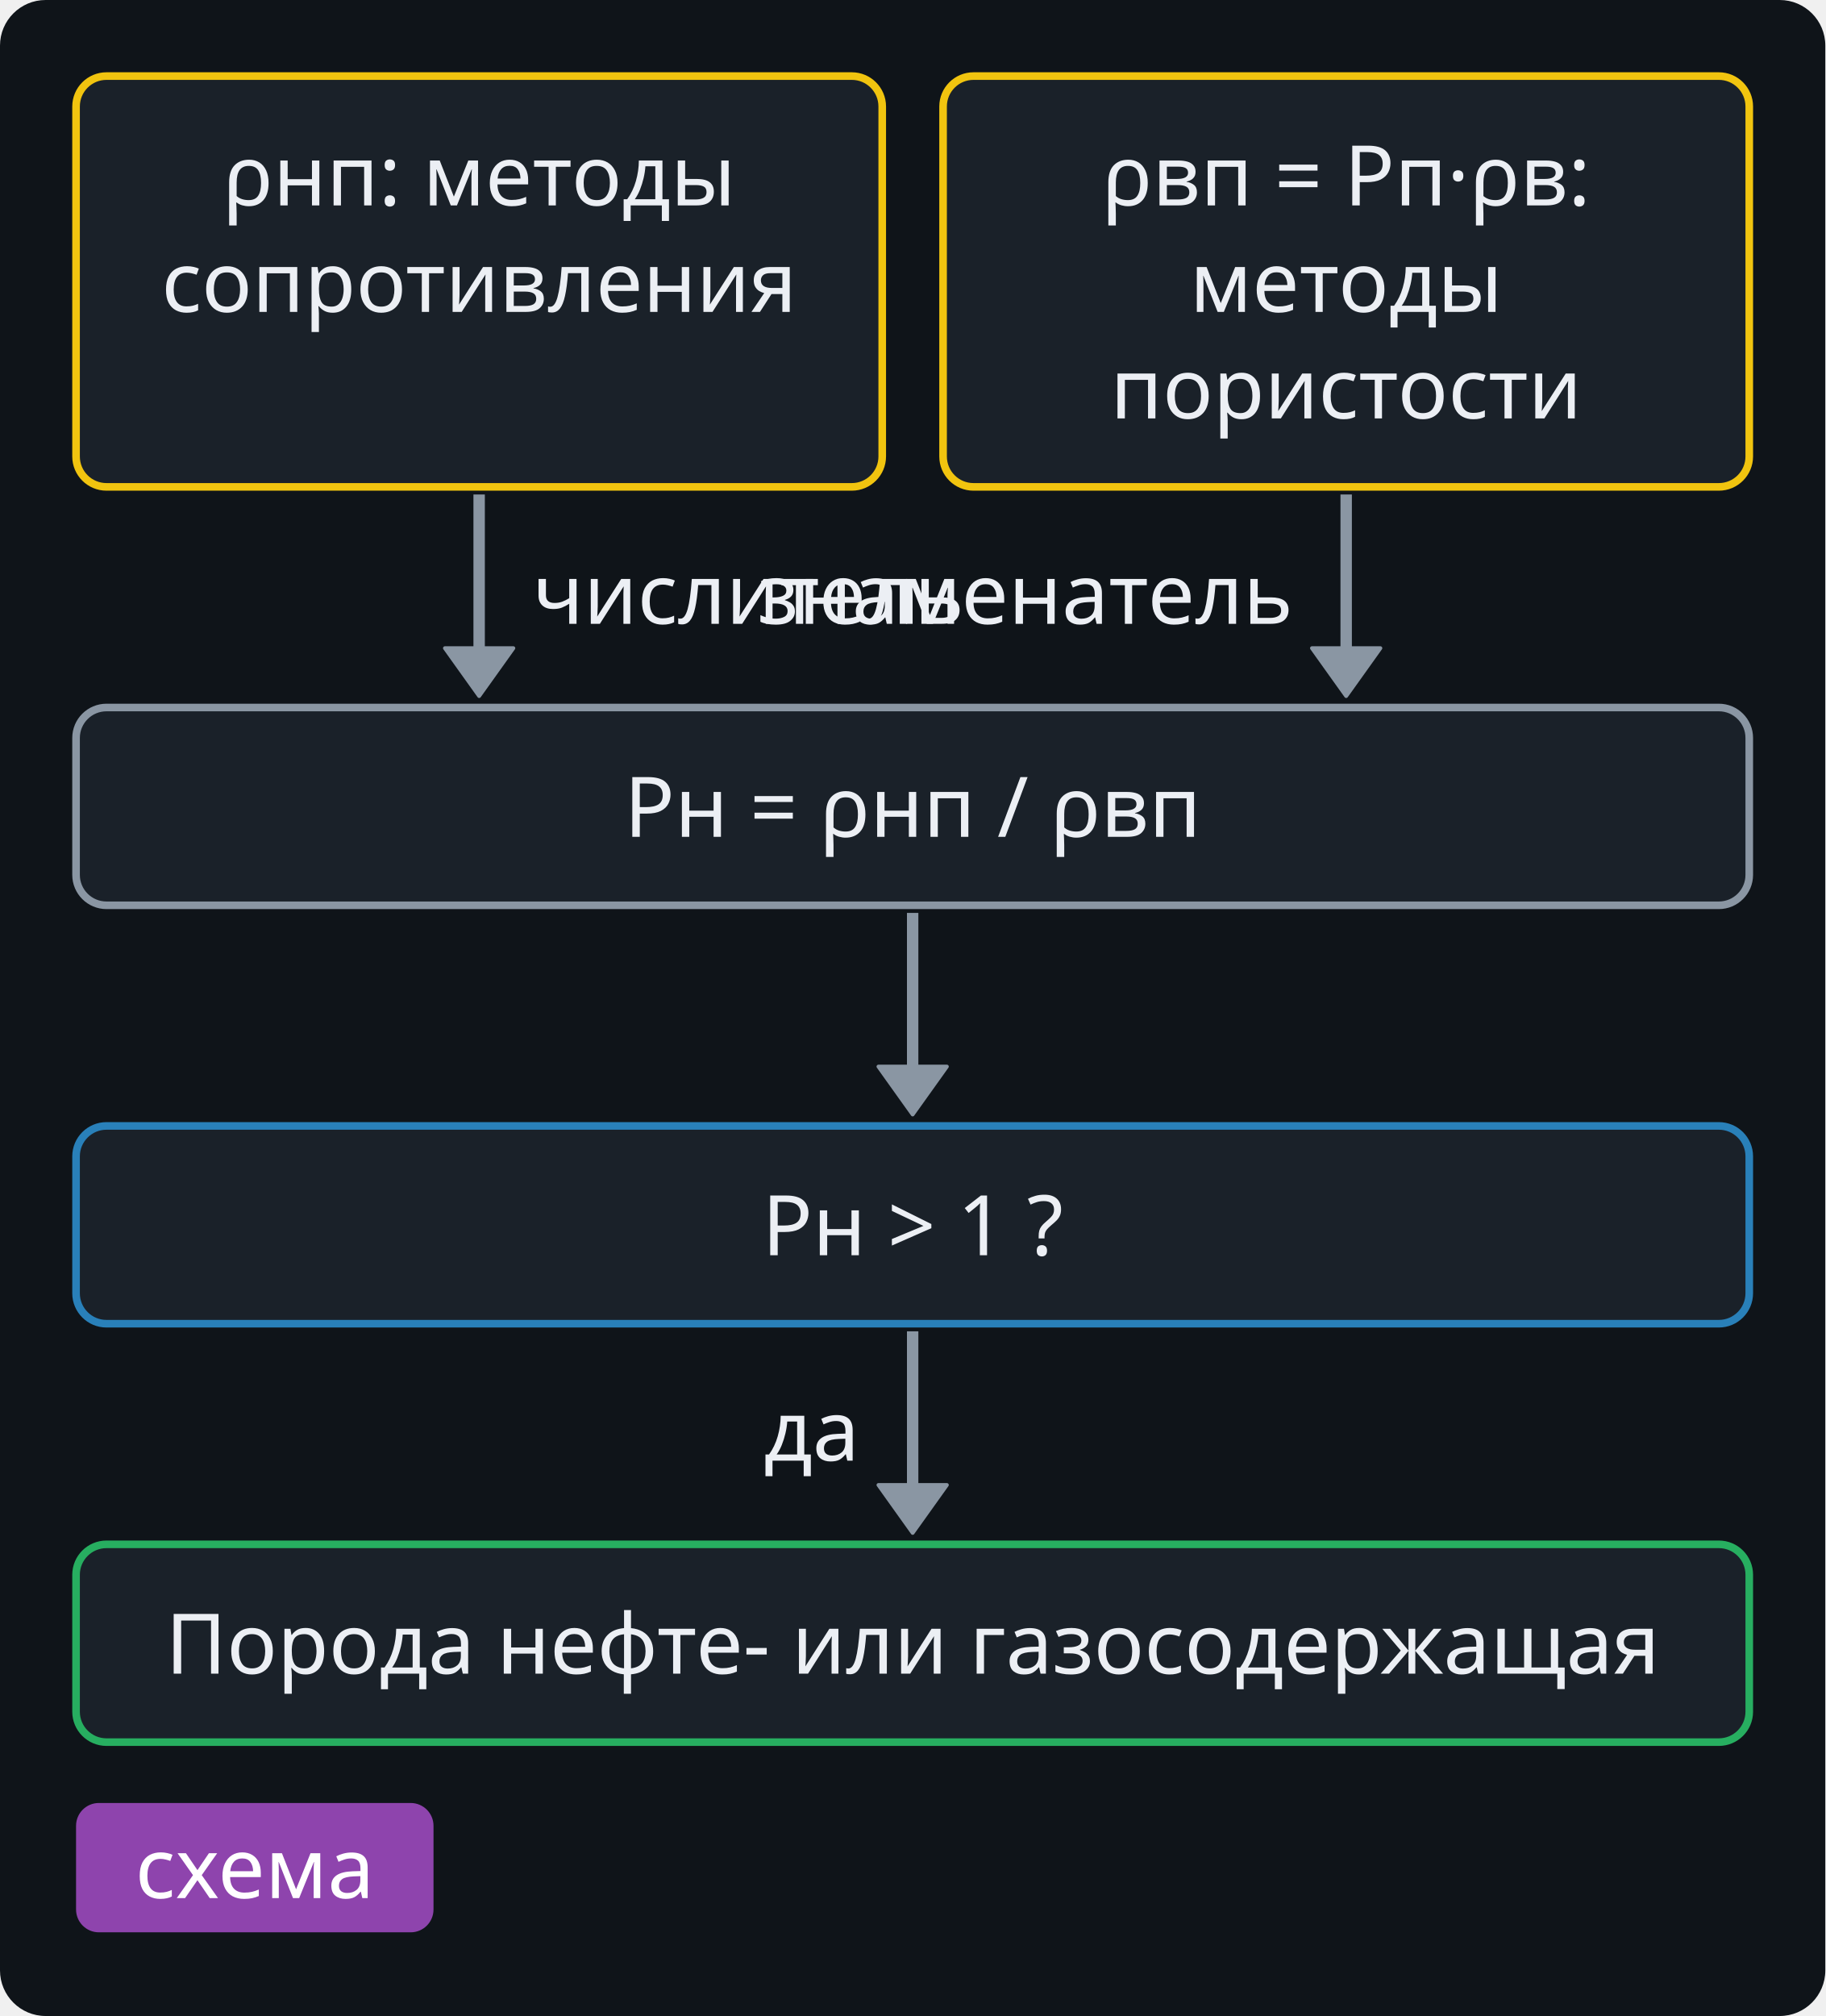
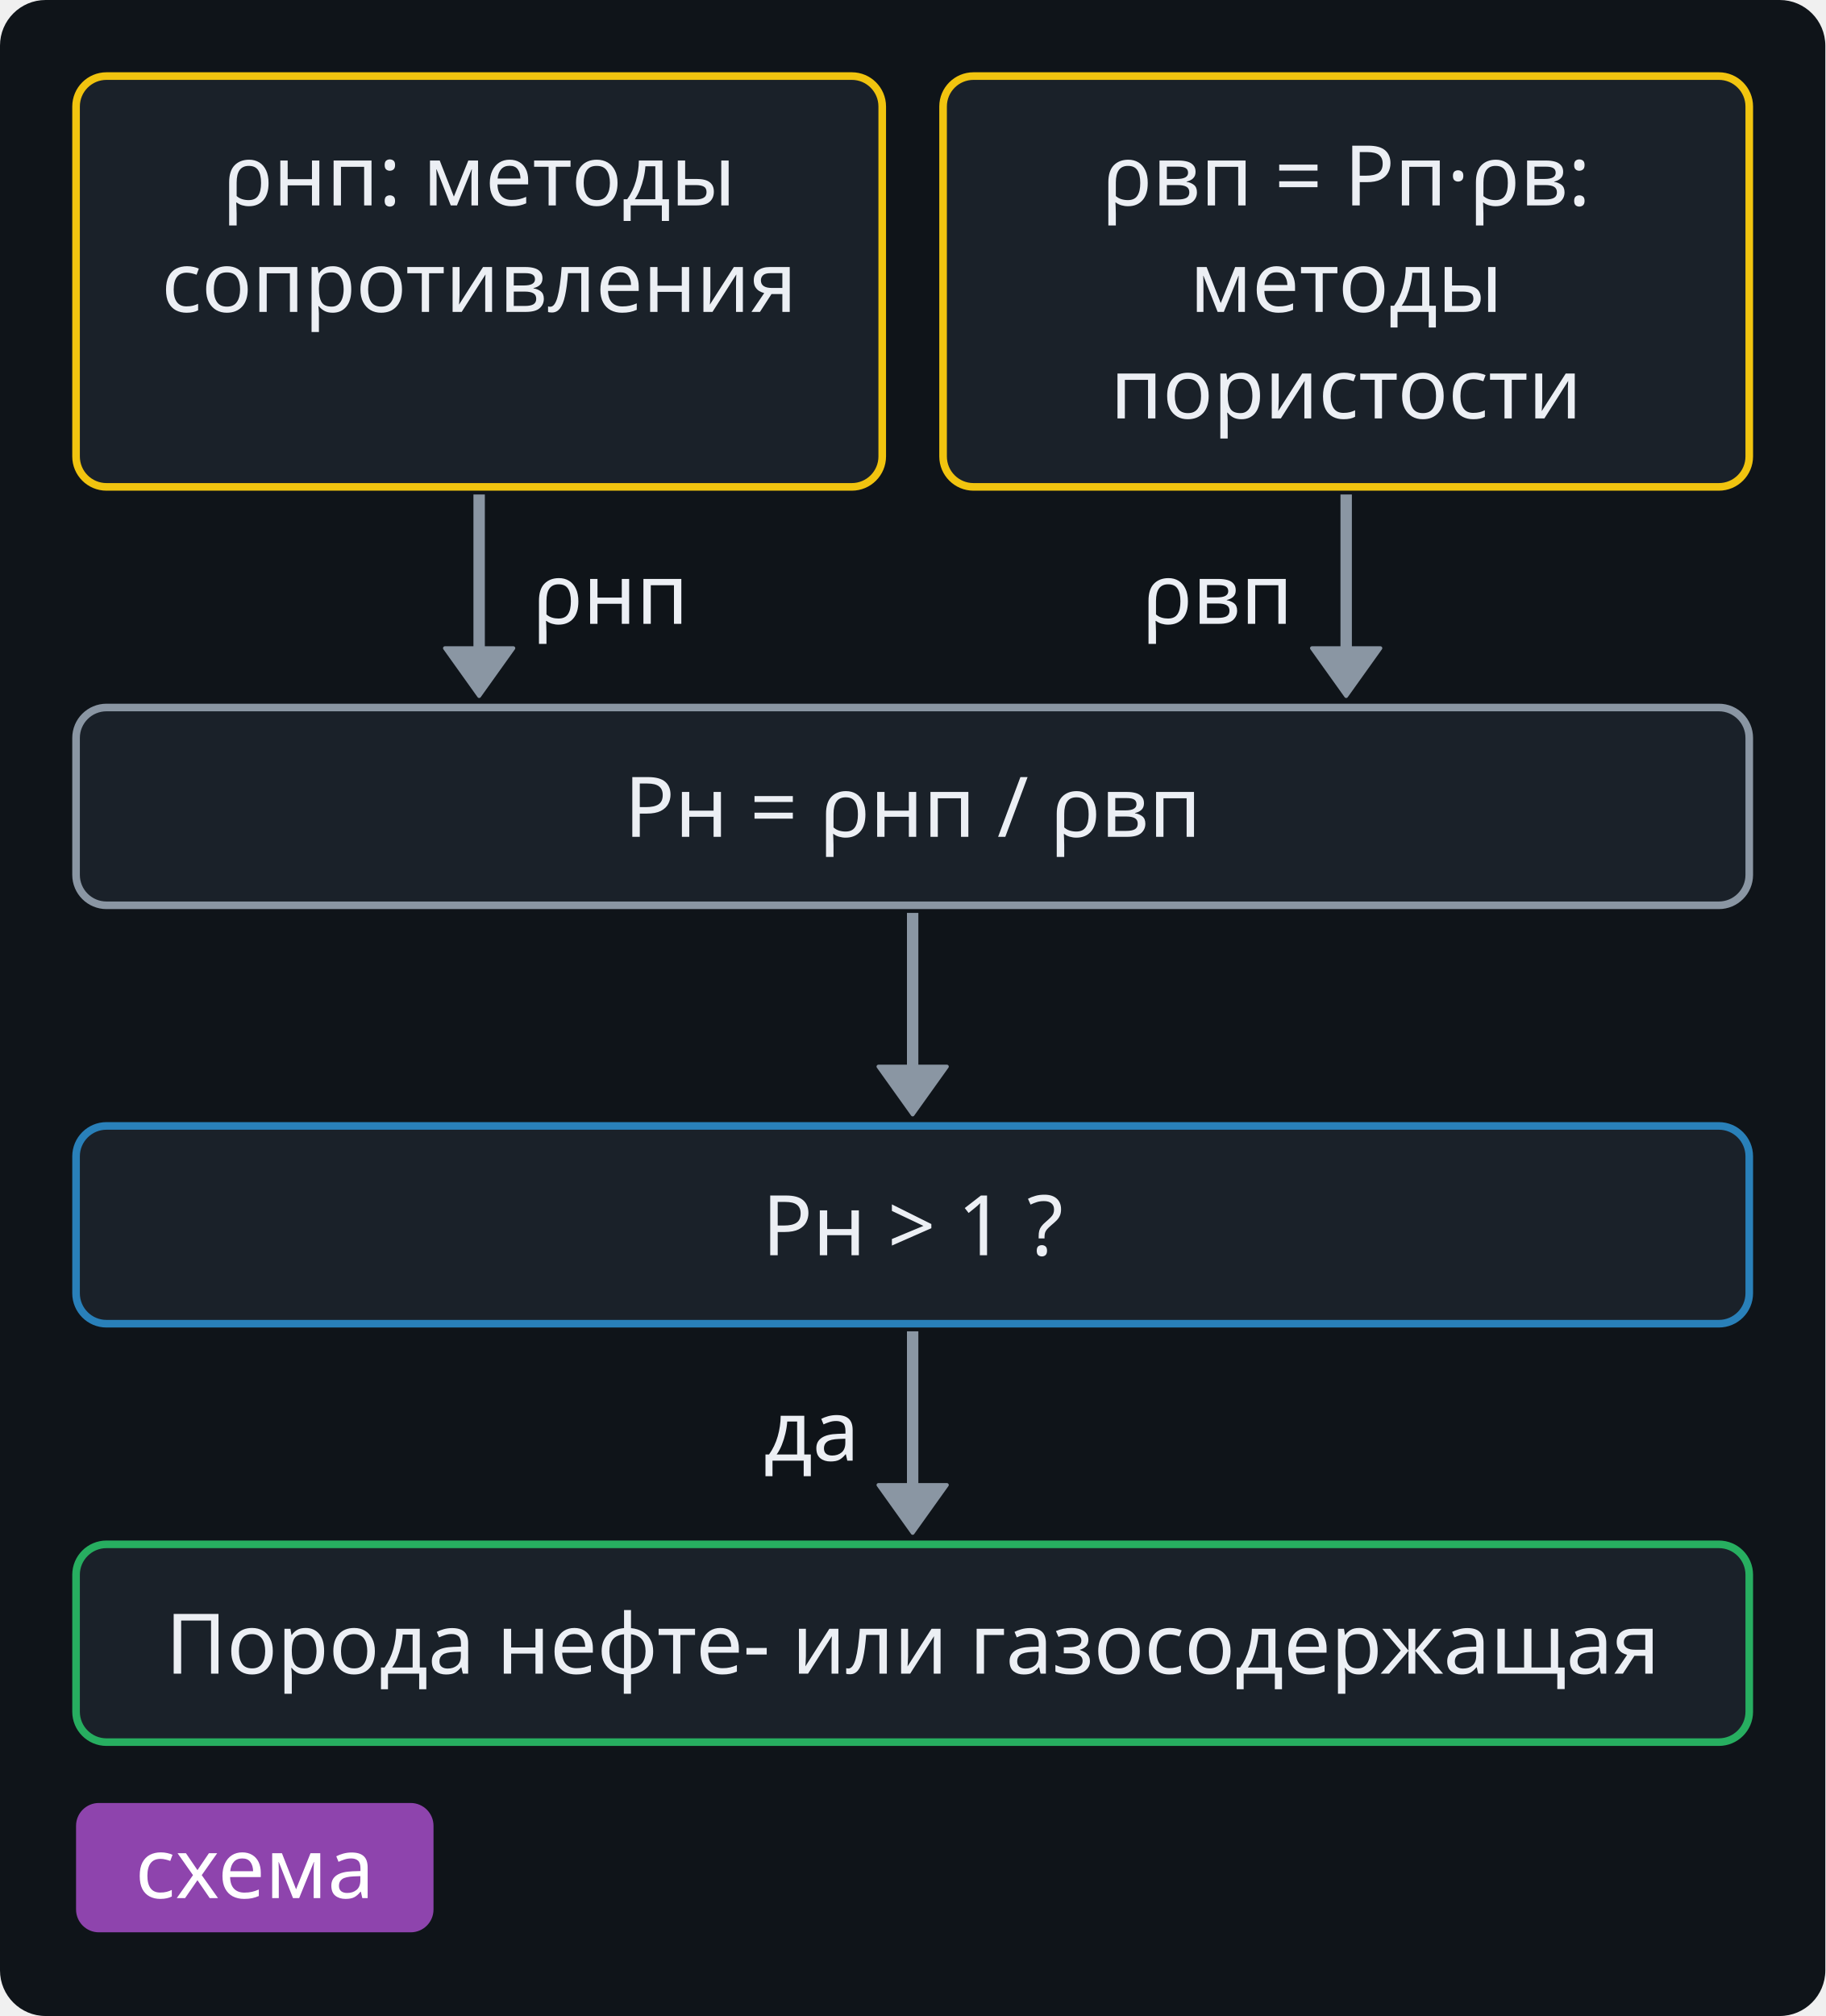
<svg xmlns="http://www.w3.org/2000/svg" viewBox="0 0 480 530" width="480" height="530" font-family="Segoe UI, sans-serif" role="img">
  <rect x="0.0" y="0.0" width="480.0" height="530.0" rx="12" fill="#0F1419" stroke="none" />
  <rect x="20.0" y="20.0" width="212.0" height="108.0" rx="8" fill="#1A2129" stroke="#F1C40F" stroke-width="2" />
  <text x="126.0" y="54.0" fill="#ECEFF4" font-size="22" font-weight="400" text-anchor="middle">ρнп: методы</text>
  <text x="126.0" y="82.0" fill="#ECEFF4" font-size="22" font-weight="400" text-anchor="middle">сопротивления</text>
  <rect x="248.0" y="20.0" width="212.0" height="108.0" rx="8" fill="#1A2129" stroke="#F1C40F" stroke-width="2" />
  <text x="354.0" y="54.0" fill="#ECEFF4" font-size="22" font-weight="400" text-anchor="middle">ρвп = Pп·ρв:</text>
  <text x="354.0" y="82.0" fill="#ECEFF4" font-size="22" font-weight="400" text-anchor="middle">методы</text>
  <text x="354.0" y="110.0" fill="#ECEFF4" font-size="22" font-weight="400" text-anchor="middle">пористости</text>
  <rect x="20.0" y="186.0" width="440.0" height="52.0" rx="8" fill="#1A2129" stroke="#8A96A3" stroke-width="2" />
  <text x="240.0" y="220.0" fill="#ECEFF4" font-size="22" font-weight="400" text-anchor="middle">Pн = ρнп / ρвп</text>
  <rect x="20.0" y="296.0" width="440.0" height="52.0" rx="8" fill="#1A2129" stroke="#2980B9" stroke-width="2" />
  <text x="240.0" y="330.0" fill="#ECEFF4" font-size="22" font-weight="400" text-anchor="middle">Pн &gt; 1 ?</text>
  <rect x="20.0" y="406.0" width="440.0" height="52.0" rx="8" fill="#1A2129" stroke="#27AE60" stroke-width="2" />
  <text x="240.0" y="440.0" fill="#ECEFF4" font-size="22" font-weight="400" text-anchor="middle">Порода нефте- или газосодержащая</text>
  <line x1="126.0" y1="130.0" x2="126.0" y2="170.4" stroke="#8A96A3" stroke-width="3" />
  <path d="M126.0,183.0 L117.0,170.4 L135.0,170.4 Z" fill="#8A96A3" stroke="#8A96A3" stroke-width="1" stroke-linejoin="round" />
-   <text x="140.0" y="164.0" fill="#ECEFF4" font-size="22" font-weight="400" text-anchor="start">числитель</text>
+   <text x="140.0" y="164.0" fill="#ECEFF4" font-size="22" font-weight="400" text-anchor="start">ρнп</text>
  <line x1="354.0" y1="130.0" x2="354.0" y2="170.4" stroke="#8A96A3" stroke-width="3" />
  <path d="M354.0,183.0 L345.0,170.4 L363.0,170.4 Z" fill="#8A96A3" stroke="#8A96A3" stroke-width="1" stroke-linejoin="round" />
-   <text x="340.0" y="164.0" fill="#ECEFF4" font-size="22" font-weight="400" text-anchor="end">знаменатель</text>
+   <text x="340.0" y="164.0" fill="#ECEFF4" font-size="22" font-weight="400" text-anchor="end">ρвп</text>
  <line x1="240.0" y1="240.0" x2="240.0" y2="280.4" stroke="#8A96A3" stroke-width="3" />
  <path d="M240.0,293.0 L231.0,280.4 L249.0,280.4 Z" fill="#8A96A3" stroke="#8A96A3" stroke-width="1" stroke-linejoin="round" />
  <line x1="240.0" y1="350.0" x2="240.0" y2="390.4" stroke="#8A96A3" stroke-width="3" />
  <path d="M240.0,403.0 L231.0,390.4 L249.0,390.4 Z" fill="#8A96A3" stroke="#8A96A3" stroke-width="1" stroke-linejoin="round" />
  <text x="226.0" y="384.0" fill="#ECEFF4" font-size="22" font-weight="400" text-anchor="end">да</text>
  <rect x="20.0" y="474.0" width="94.0" height="34.0" rx="6" fill="#8E44AD" stroke="none" />
  <text x="67.0" y="499.0" fill="#FFFFFF" font-size="22" font-weight="400" text-anchor="middle">схема</text>
</svg>
